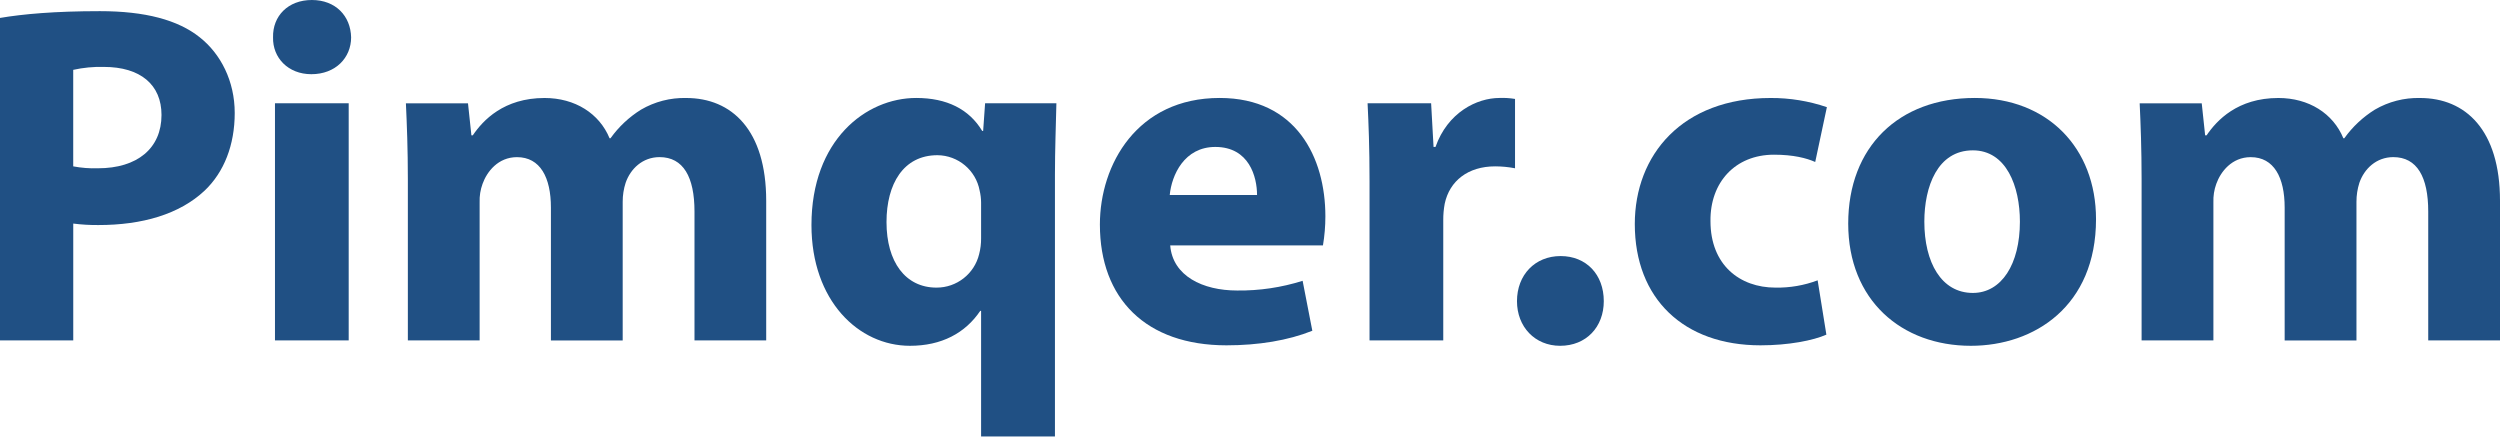
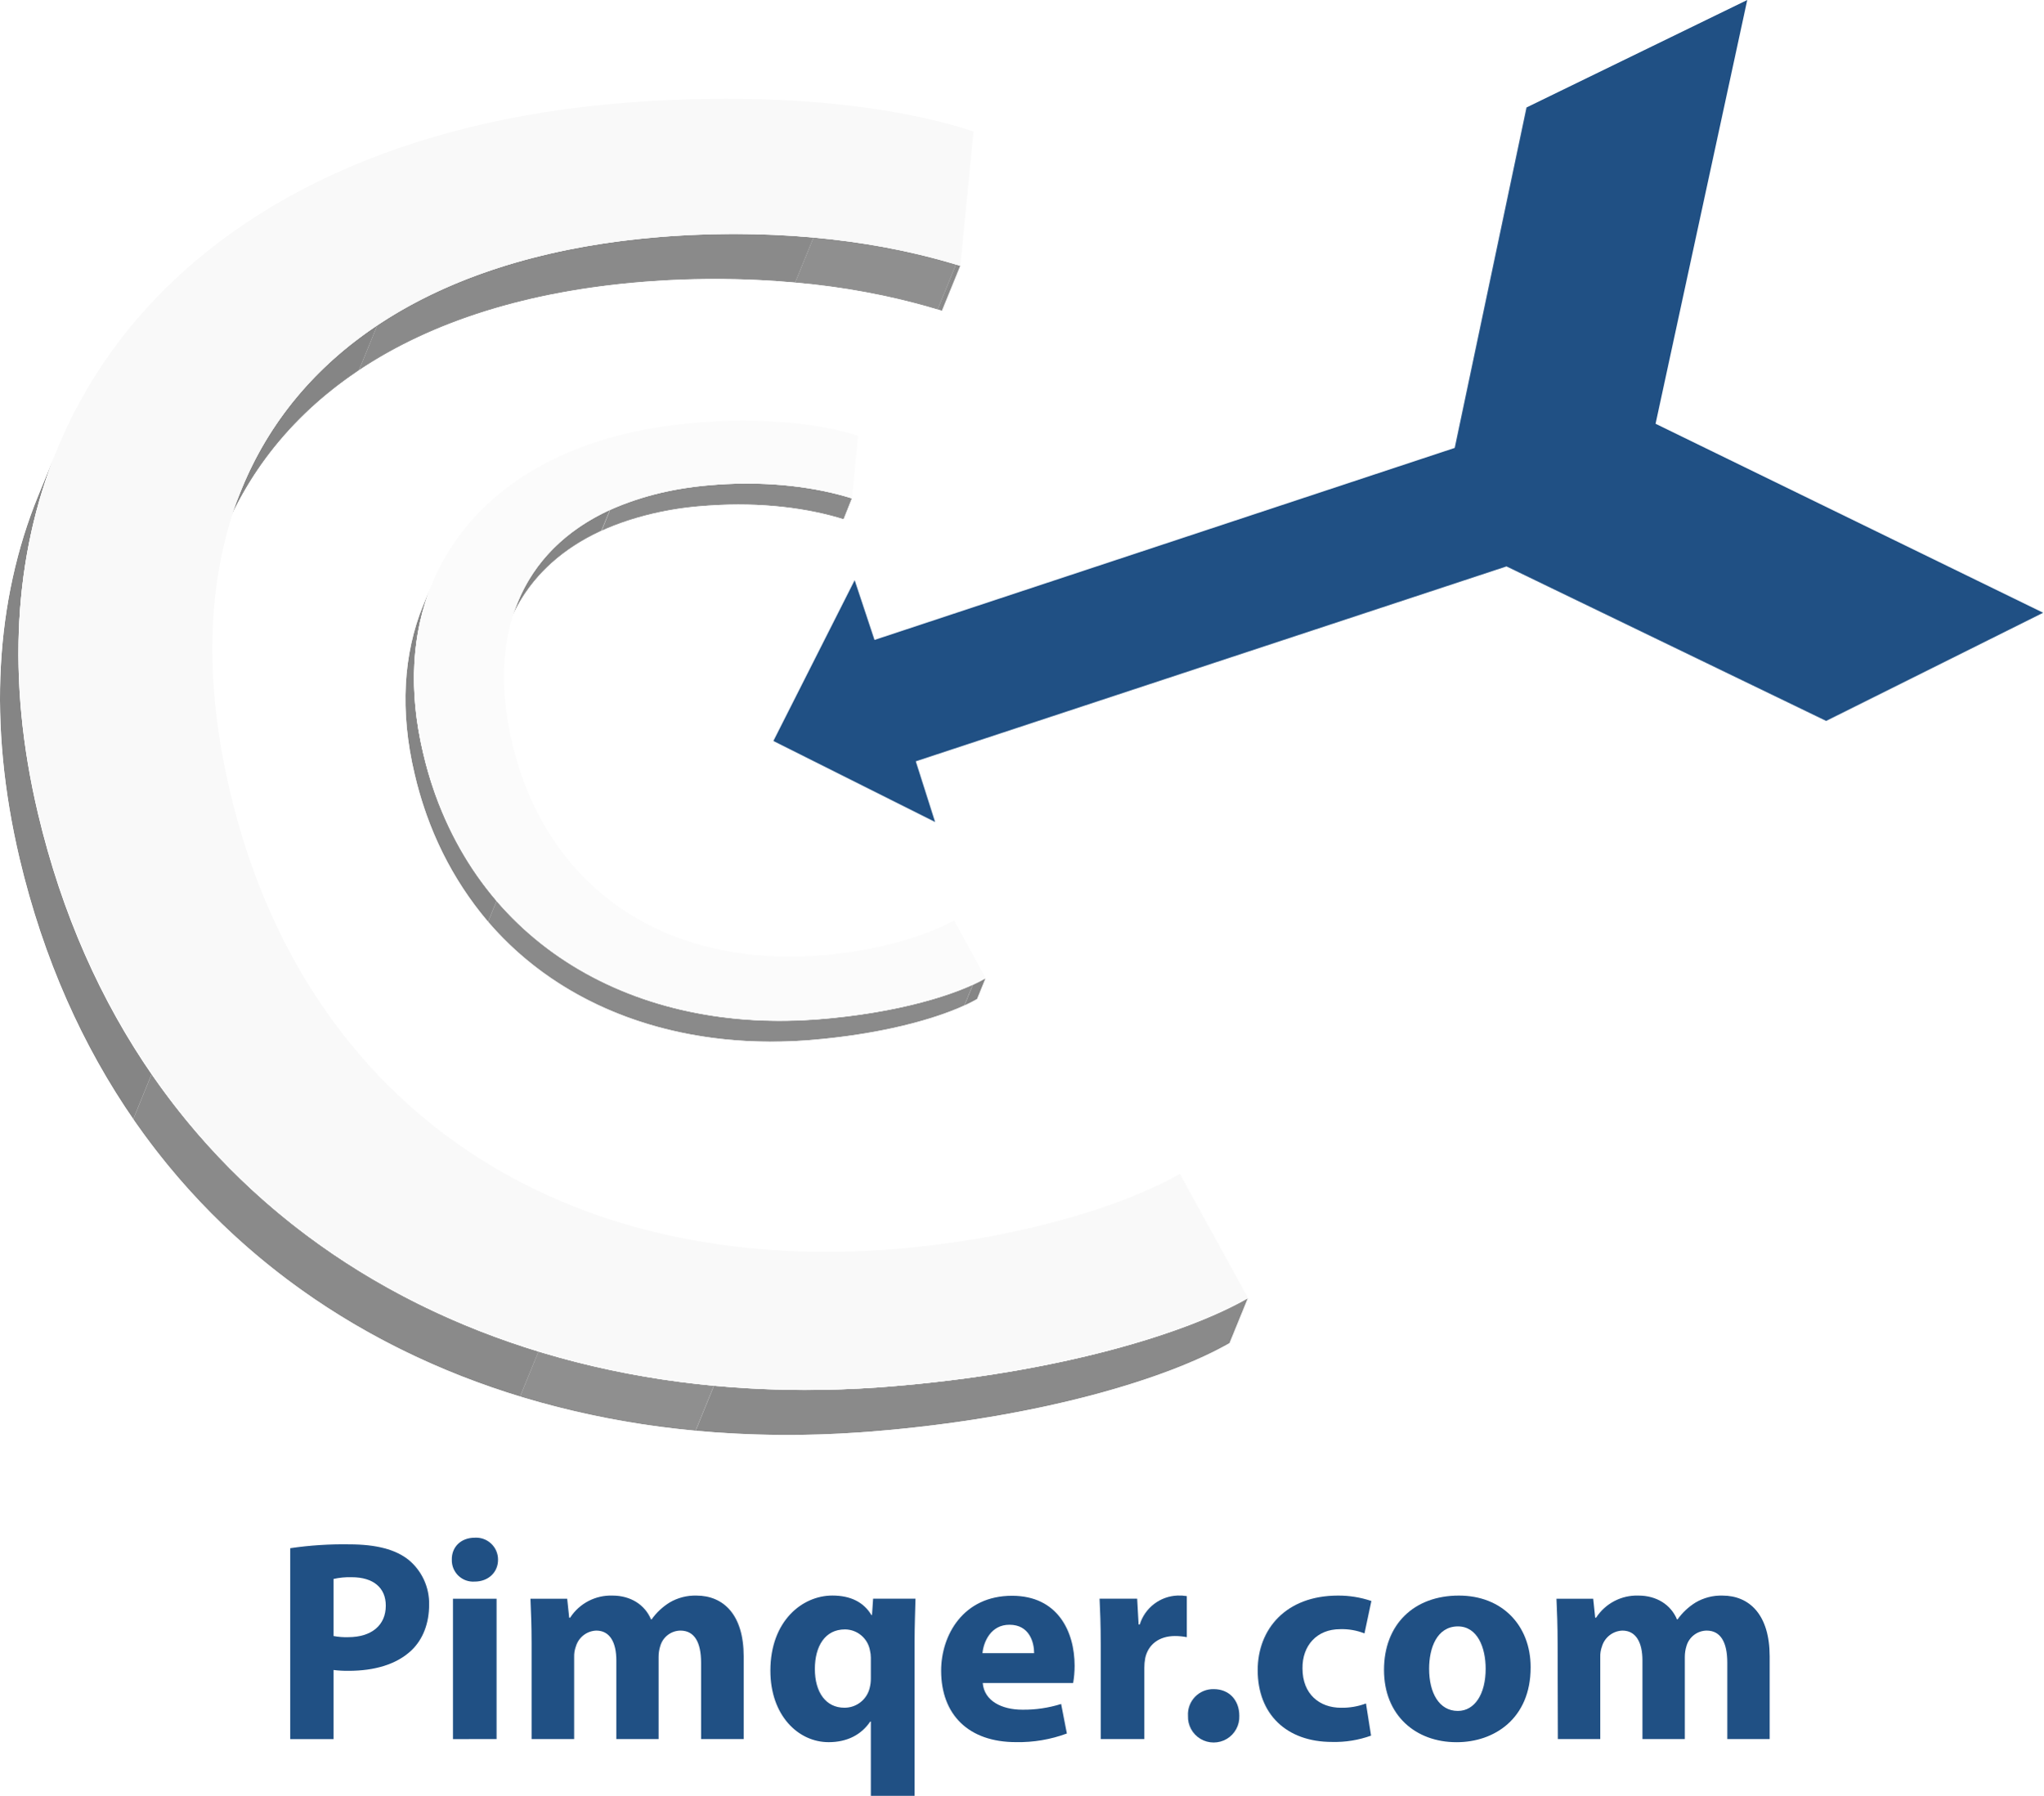
- <svg xmlns="http://www.w3.org/2000/svg" viewBox="0 0 793.17 138.48">
+ <svg xmlns="http://www.w3.org/2000/svg" viewBox="0 0 530.41 466.31">
  <defs>
-     <style>.cls-1{fill:#205084;}</style>
+     <style>.cls-1{fill:none;}.cls-2{isolation:isolate;}.cls-3{clip-path:url(#clip-path);}.cls-4{fill:#8a8a8a;}.cls-5{fill:#8f8f8f;}.cls-6{fill:#858585;}.cls-7{clip-path:url(#clip-path-2);}.cls-8{fill:#f9f9f9;}.cls-9{clip-path:url(#clip-path-3);}.cls-10{clip-path:url(#clip-path-4);}.cls-11{fill:#fbfbfb;}.cls-12{fill:#205084;}</style>
+     <clipPath id="clip-path">
+       <path class="cls-1" d="M57.94,138.7,62.71,127C78.25,88.9,116.85,65.84,171.86,61.49l2.15-.16c29.7-2.08,55.93,1.61,75.3,7.7l-4.77,11.69c-19.36-6.09-45.6-9.77-75.3-7.7l-2.15.16C112.08,77.53,73.48,100.6,57.94,138.7Z" />
+     </clipPath>
+     <clipPath id="clip-path-2">
+       <path class="cls-1" d="M9.89,128.75l4.77-11.69c-11,27.1-13.12,59.05-4.79,94.2,24.86,104.89,115.3,156.16,218,149l2.5-.19c44.78-3.54,77.92-14,93.58-23l-4.77,11.69c-15.66,9-48.8,19.46-93.58,23l-2.5.18C120.4,379.12,30,327.84,5.1,223-3.23,187.81-1.16,155.85,9.89,128.75Z" />
+     </clipPath>
+     <clipPath id="clip-path-3">
+       <path class="cls-1" d="M132.18,161.8l2.22-5.44c7.22-17.71,25.17-28.43,50.75-30.45l1-.08c13.8-1,26,.75,35,3.57L219,134.83c-9-2.82-21.18-4.53-35-3.56l-1,.07C157.35,133.36,139.41,144.09,132.18,161.8Z" />
+     </clipPath>
+     <clipPath id="clip-path-4">
+       <path class="cls-1" d="M109.84,157.17l2.22-5.43c-5.14,12.59-6.1,27.43-2.22,43.76,11.55,48.74,53.59,72.56,101.36,69.22l1.17-.08c20.82-1.64,36.23-6.48,43.51-10.69l-2.22,5.44c-7.28,4.2-22.69,9-43.51,10.68l-1.17.09c-47.76,3.34-89.8-20.48-101.36-69.23C103.75,184.61,104.71,169.77,109.84,157.17Z" />
+     </clipPath>
  </defs>
  <g id="Capa_2" data-name="Capa 2">
-     <g id="Capa_2-2" data-name="Capa 2">
-       <path class="cls-1" d="M0,5.69C7.23,4.46,17.39,3.54,31.7,3.54s24.77,2.77,31.69,8.31c6.62,5.23,11.08,13.85,11.08,24s-3.38,18.77-9.54,24.62C56.93,68,45.08,71.4,31.24,71.4a58.71,58.71,0,0,1-8-.47V108H0ZM23.23,52.78a36.05,36.05,0,0,0,7.85.61c12.46,0,20.16-6.31,20.16-16.92,0-9.54-6.62-15.24-18.31-15.24a40,40,0,0,0-9.7.93Z" />
-       <path class="cls-1" d="M111.4,11.85c0,6.46-4.92,11.69-12.62,11.69-7.38,0-12.31-5.23-12.15-11.69C86.47,5.08,91.4,0,98.94,0S111.25,5.08,111.4,11.85ZM87.24,108V32.77h23.39V108Z" />
-       <path class="cls-1" d="M129.4,56.78c0-9.39-.31-17.39-.62-24h19.7l1.08,10.16H150c3.23-4.77,9.85-11.85,22.77-11.85,9.69,0,17.39,4.93,20.62,12.77h.31a33.84,33.84,0,0,1,9.69-9.08,27.18,27.18,0,0,1,14.31-3.69c14.46,0,25.39,10.16,25.39,32.62V108H220.34V67.09c0-10.93-3.54-17.24-11.08-17.24-5.39,0-9.23,3.7-10.77,8.16a19.4,19.4,0,0,0-.93,6v44H174.79V65.86c0-9.54-3.38-16-10.77-16-6,0-9.54,4.62-10.92,8.47a15.47,15.47,0,0,0-.93,5.84V108H129.4Z" />
-       <path class="cls-1" d="M311.27,98.63H311c-4.77,7.08-12.31,11.08-22.31,11.08-16.31,0-31.24-14.31-31.24-38.31,0-26.93,17.24-40.32,33.24-40.32,9.69,0,16.77,3.54,20.93,10.46h.3l.62-8.77h22.62c-.16,7.24-.46,14.78-.46,22.62v83.09H311.27Zm0-34.31a16.88,16.88,0,0,0-.46-3.85,13.74,13.74,0,0,0-13.39-11.23c-10.77,0-16.16,9.08-16.16,21.23,0,12.62,6,20.78,15.85,20.78a13.87,13.87,0,0,0,13.54-10.62,19.2,19.2,0,0,0,.62-5.08Z" />
-       <path class="cls-1" d="M371.27,77.86c.77,9.69,10.31,14.31,21.24,14.31a66.27,66.27,0,0,0,20.77-3.08l3.08,15.85c-7.7,3.08-17.08,4.62-27.24,4.62-25.54,0-40.16-14.78-40.16-38.32,0-19.08,11.85-40.16,38-40.16,24.31,0,33.54,18.93,33.54,37.55a55.24,55.24,0,0,1-.77,9.23Zm27.55-16c0-5.7-2.47-15.24-13.24-15.24-9.85,0-13.85,8.93-14.46,15.24Z" />
-       <path class="cls-1" d="M434.51,57.55c0-11.08-.31-18.31-.62-24.78h20.16l.77,13.85h.62c3.84-10.92,13.08-15.54,20.31-15.54a23.9,23.9,0,0,1,4.92.31v22a33.35,33.35,0,0,0-6.31-.61c-8.61,0-14.46,4.61-16,11.85a27.29,27.29,0,0,0-.46,5.23V108H434.51Z" />
-       <path class="cls-1" d="M481.29,95.55c0-8.31,5.69-14.31,13.84-14.31s13.7,5.85,13.7,14.31c0,8.16-5.54,14.16-13.85,14.16C487,109.71,481.29,103.71,481.29,95.55Z" />
-       <path class="cls-1" d="M579.45,106.17c-4.15,1.85-12,3.39-20.92,3.39-24.32,0-39.86-14.78-39.86-38.47,0-22,15.08-40,43.09-40A54.48,54.48,0,0,1,579.61,34l-3.7,17.39c-2.77-1.23-6.92-2.31-13.08-2.31-12.3,0-20.31,8.78-20.15,21.09,0,13.84,9.23,21.08,20.62,21.08a36.14,36.14,0,0,0,13.38-2.31Z" />
-       <path class="cls-1" d="M665,69.55c0,27.54-19.54,40.16-39.7,40.16-22,0-38.92-14.46-38.92-38.78s16-39.85,40.16-39.85C649.62,31.08,665,46.93,665,69.55Zm-54.47.77c0,12.92,5.39,22.62,15.39,22.62,9.08,0,14.93-9.08,14.93-22.62,0-11.23-4.31-22.62-14.93-22.62C614.69,47.7,610.53,59.24,610.53,70.32Z" />
-       <path class="cls-1" d="M679.46,56.78c0-9.39-.3-17.39-.61-24h19.69l1.08,10.16h.46c3.23-4.77,9.85-11.85,22.77-11.85,9.7,0,17.39,4.93,20.62,12.77h.31a34,34,0,0,1,9.69-9.08,27.2,27.2,0,0,1,14.31-3.69c14.47,0,25.39,10.16,25.39,32.62V108H770.4V67.09c0-10.93-3.54-17.24-11.08-17.24-5.38,0-9.23,3.7-10.77,8.16a19.7,19.7,0,0,0-.92,6v44H724.85V65.86c0-9.54-3.38-16-10.77-16-6,0-9.54,4.62-10.92,8.47a15.46,15.46,0,0,0-.92,5.84V108H679.46Z" />
+     <g id="Capa_3" data-name="Capa 3">
+       <g class="cls-2">
+         <g class="cls-2">
+           <g class="cls-3">
+             <g class="cls-2">
+               <path class="cls-4" d="M249.31,69l-4.77,11.69-1.13-.35,4.77-11.69,1.13.35" />
+               <path class="cls-5" d="M248.18,68.68l-4.77,11.69a185.22,185.22,0,0,0-37-7l4.77-11.7a185.9,185.9,0,0,1,37,7" />
+               <path class="cls-4" d="M211.19,61.67l-4.77,11.7A231,231,0,0,0,169.24,73l-2.15.16c-29.82,2.36-54.82,10.22-73.94,23l4.77-11.69C117,71.7,142,63.84,171.86,61.49l2.15-.16a232.27,232.27,0,0,1,37.18.34" />
+               <path class="cls-6" d="M97.92,84.48,93.15,96.17C77,107,65.06,121.26,57.94,138.7L62.71,127c7.12-17.45,19.07-31.74,35.21-42.53" />
+             </g>
+           </g>
+         </g>
+         <g class="cls-2">
+           <g class="cls-7">
+             <g class="cls-2">
+               <path class="cls-4" d="M324,337.06l-4.77,11.69c-15.66,9-48.8,19.46-93.58,23l-2.5.18a261.22,261.22,0,0,1-42.57-.43l4.77-11.7a261.2,261.2,0,0,0,42.57.44l2.5-.19c44.78-3.54,77.92-14,93.58-23" />
+               <path class="cls-5" d="M185.33,359.8l-4.77,11.7A229.86,229.86,0,0,1,135,362.62l4.77-11.7a228.43,228.43,0,0,0,45.55,8.88" />
+               <path class="cls-4" d="M139.78,350.92,135,362.62c-40.92-12.5-76-36.66-100.42-72l4.76-11.7c24.39,35.38,59.51,59.54,100.43,72" />
+               <path class="cls-6" d="M39.35,278.89l-4.76,11.7C21.31,271.34,11.22,248.77,5.1,223c-8.33-35.14-6.26-67.1,4.79-94.2l4.77-11.69c-11,27.1-13.12,59.05-4.79,94.2,6.12,25.82,16.21,48.39,29.48,67.63" />
+             </g>
+           </g>
+         </g>
+         <path class="cls-8" d="M165.24,26.45c44.07-3.08,73.9,3.06,87.48,7.69L249.31,69c-19.37-6.09-45.6-9.78-75.3-7.7l-2.15.16C85.58,68.31,39.7,121.16,59.77,205.85c18.57,78.33,81.62,124.83,170.08,118.65l2.1-.16c28.94-2.28,57.19-9.87,74.37-19.52L324,337.06c-15.66,9-48.8,19.45-93.58,23l-2.5.19c-102.73,7.18-193.17-44.09-218-149C-14.07,110.3,47.82,35.71,162,26.7Z" />
+       </g>
+       <g class="cls-2">
+         <g class="cls-2">
+           <g class="cls-9">
+             <g class="cls-2">
+               <path class="cls-4" d="M221.17,129.4,219,134.83c-9-2.82-21.18-4.53-35-3.56l-1,.07a79.25,79.25,0,0,0-26.85,6.5l2.22-5.44a79.43,79.43,0,0,1,26.84-6.49l1-.08c13.8-1,26,.75,35,3.57" />
+               <path class="cls-6" d="M158.31,132.4l-2.22,5.44c-11.38,5.22-19.58,13.33-23.91,24l2.22-5.44c4.33-10.62,12.52-18.73,23.91-24" />
+             </g>
+           </g>
+         </g>
+         <g class="cls-2">
+           <g class="cls-10">
+             <g class="cls-2">
+               <path class="cls-6" d="M255.88,254l-2.22,5.44c-1,.55-2.07,1.12-3.31,1.69l2.22-5.43c1.24-.57,2.34-1.14,3.31-1.7" />
+               <path class="cls-4" d="M252.57,255.65l-2.22,5.43c-8.14,3.74-22.14,7.57-40.2,9l-1.17.09c-32.8,2.29-62.91-8.22-82.29-30.83l2.22-5.43c19.38,22.6,49.48,33.12,82.29,30.82l1.17-.08c18.06-1.43,32.06-5.26,40.2-9" />
+               <path class="cls-6" d="M128.91,233.9l-2.22,5.43a90.21,90.21,0,0,1-19.07-38.4c-3.87-16.32-2.91-31.16,2.22-43.76l2.22-5.43c-5.14,12.59-6.1,27.43-2.22,43.76a90.21,90.21,0,0,0,19.07,38.4" />
+             </g>
+           </g>
+         </g>
+         <path class="cls-11" d="M182.06,109.62c20.5-1.43,34.38,1.42,40.7,3.58l-1.59,16.2c-9-2.82-21.18-4.53-35-3.57l-1,.08C145,129.07,123.7,153.63,133,193c8.64,36.41,38,58,79.08,55.14l1-.07c13.46-1.07,26.59-4.6,34.58-9.07l8.21,15c-7.28,4.21-22.69,9.05-43.51,10.69l-1.17.08c-47.77,3.34-89.81-20.48-101.36-69.22-11.13-46.91,17.64-81.58,70.71-85.76Z" />
+       </g>
+       <polygon class="cls-12" points="453.59 0 429.79 110.03 530.41 159.1 474.07 187.19 391.09 147.07 237.74 197.68 242.75 213.43 200.77 192.4 221.87 150.65 227.02 166.16 377.65 116.3 396.29 27.9 453.59 0" />
+       <path class="cls-12" d="M75.34,402a93.71,93.71,0,0,1,15.35-1c7,0,12,1.34,15.35,4a14.71,14.71,0,0,1,5.36,11.63c0,4.92-1.64,9.09-4.62,11.92-3.87,3.65-9.61,5.29-16.31,5.29a28.66,28.66,0,0,1-3.88-.22v17.95H75.34Zm11.25,22.8a17,17,0,0,0,3.8.3c6,0,9.76-3.05,9.76-8.19,0-4.62-3.2-7.38-8.86-7.38a19,19,0,0,0-4.7.45Z" />
+       <path class="cls-12" d="M129.29,405c0,3.13-2.39,5.67-6.11,5.67a5.54,5.54,0,0,1-5.89-5.67c-.08-3.27,2.31-5.73,6-5.73A5.69,5.69,0,0,1,129.29,405Zm-11.7,46.57V415.12h11.32v36.43Z" />
+       <path class="cls-12" d="M138,426.74c0-4.54-.15-8.42-.3-11.62h9.54l.52,4.92H148a12.61,12.61,0,0,1,11-5.74c4.7,0,8.42,2.38,10,6.18h.15a16.3,16.3,0,0,1,4.69-4.39,13.08,13.08,0,0,1,6.93-1.79c7,0,12.29,4.92,12.29,15.79v21.46H182V431.73c0-5.29-1.72-8.34-5.37-8.34a5.53,5.53,0,0,0-5.21,3.95,9.4,9.4,0,0,0-.45,2.9v21.31H160V431.14c0-4.62-1.64-7.75-5.21-7.75a5.75,5.75,0,0,0-5.29,4.1,7.33,7.33,0,0,0-.45,2.83v21.23H138Z" />
+       <path class="cls-12" d="M226.07,447h-.15c-2.31,3.43-6,5.36-10.8,5.36-7.9,0-15.13-6.93-15.13-18.55,0-13,8.35-19.52,16.09-19.52,4.7,0,8.13,1.71,10.14,5.06h.15l.29-4.24h11c-.08,3.5-.23,7.15-.23,10.95v40.24H226.07Zm0-16.62a8,8,0,0,0-.23-1.86,6.64,6.64,0,0,0-6.48-5.44c-5.21,0-7.82,4.4-7.82,10.28,0,6.11,2.9,10.06,7.67,10.06a6.71,6.71,0,0,0,6.56-5.14,9.41,9.41,0,0,0,.3-2.46Z" />
+       <path class="cls-12" d="M255.12,437c.38,4.69,5,6.93,10.29,6.93a32.1,32.1,0,0,0,10.06-1.49l1.49,7.67a36,36,0,0,1-13.19,2.24c-12.37,0-19.45-7.16-19.45-18.55,0-9.24,5.74-19.45,18.4-19.45,11.78,0,16.25,9.16,16.25,18.18a26.57,26.57,0,0,1-.38,4.47Zm13.34-7.75c0-2.76-1.19-7.38-6.41-7.38-4.76,0-6.7,4.32-7,7.38Z" />
+       <path class="cls-12" d="M285.75,427.11c0-5.36-.15-8.86-.3-12h9.76l.37,6.7h.3a10.69,10.69,0,0,1,9.83-7.52,11.62,11.62,0,0,1,2.39.15V425.1a16.17,16.17,0,0,0-3.06-.3c-4.17,0-7,2.24-7.74,5.74a13.29,13.29,0,0,0-.23,2.53v18.48H285.75Z" />
+       <path class="cls-12" d="M308.4,445.52a6.55,6.55,0,0,1,6.7-6.93c3.95,0,6.63,2.83,6.63,6.93a6.67,6.67,0,1,1-13.33,0Z" />
+       <path class="cls-12" d="M355.93,450.66a27.69,27.69,0,0,1-10.13,1.64c-11.77,0-19.3-7.16-19.3-18.63,0-10.65,7.3-19.37,20.86-19.37a26.45,26.45,0,0,1,8.65,1.41l-1.79,8.42a15.6,15.6,0,0,0-6.33-1.11c-6,0-9.84,4.24-9.76,10.2,0,6.71,4.47,10.21,10,10.21a17.46,17.46,0,0,0,6.48-1.12Z" />
+       <path class="cls-12" d="M397.36,432.93c0,13.33-9.46,19.44-19.22,19.44-10.66,0-18.85-7-18.85-18.77s7.74-19.3,19.44-19.3C389.91,414.3,397.36,422,397.36,432.93ZM371,433.3c0,6.26,2.61,10.95,7.45,10.95,4.4,0,7.23-4.4,7.23-10.95,0-5.44-2.08-11-7.23-11C373,422.34,371,427.93,371,433.3Z" />
+       <path class="cls-12" d="M404.36,426.74c0-4.54-.15-8.42-.3-11.62h9.54l.52,4.92h.23a12.61,12.61,0,0,1,11-5.74c4.7,0,8.42,2.38,10,6.18h.15a16.3,16.3,0,0,1,4.69-4.39,13.08,13.08,0,0,1,6.93-1.79c7,0,12.29,4.92,12.29,15.79v21.46h-11V431.73c0-5.29-1.72-8.34-5.37-8.34a5.53,5.53,0,0,0-5.21,3.95,9.4,9.4,0,0,0-.45,2.9v21.31h-11V431.14c0-4.62-1.64-7.75-5.21-7.75a5.75,5.75,0,0,0-5.29,4.1,7.33,7.33,0,0,0-.45,2.83v21.23h-11Z" />
    </g>
  </g>
</svg>
